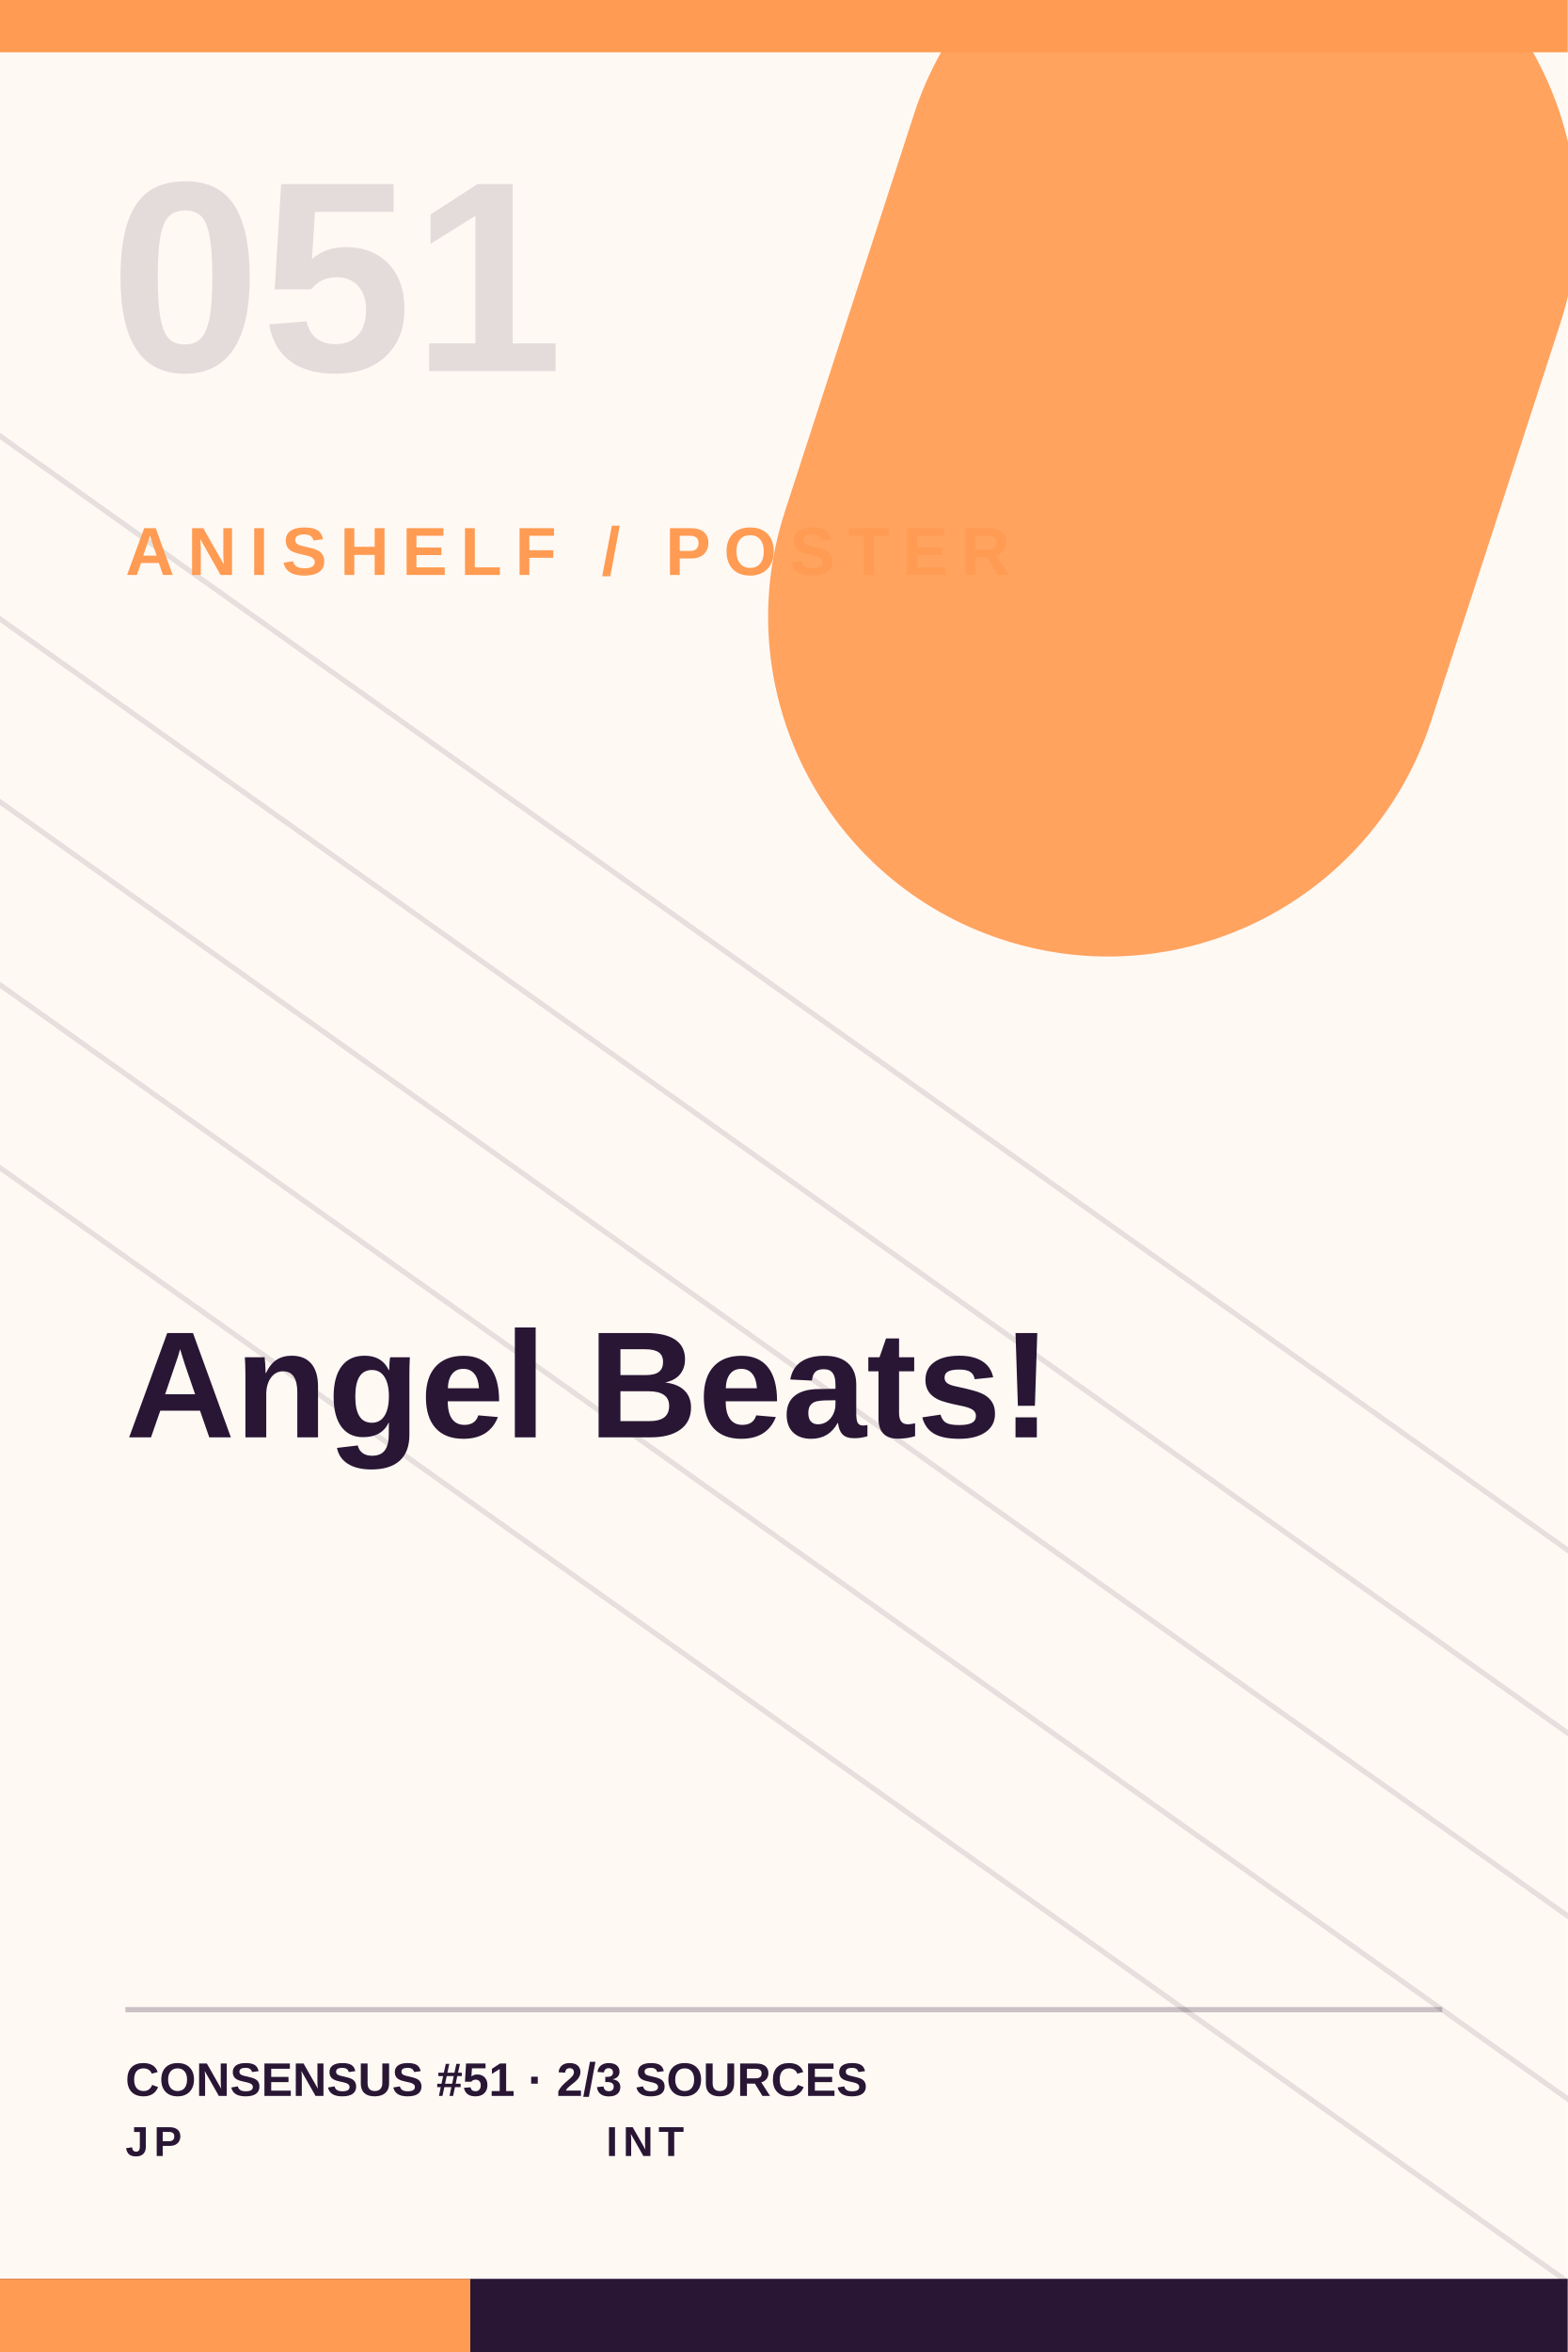
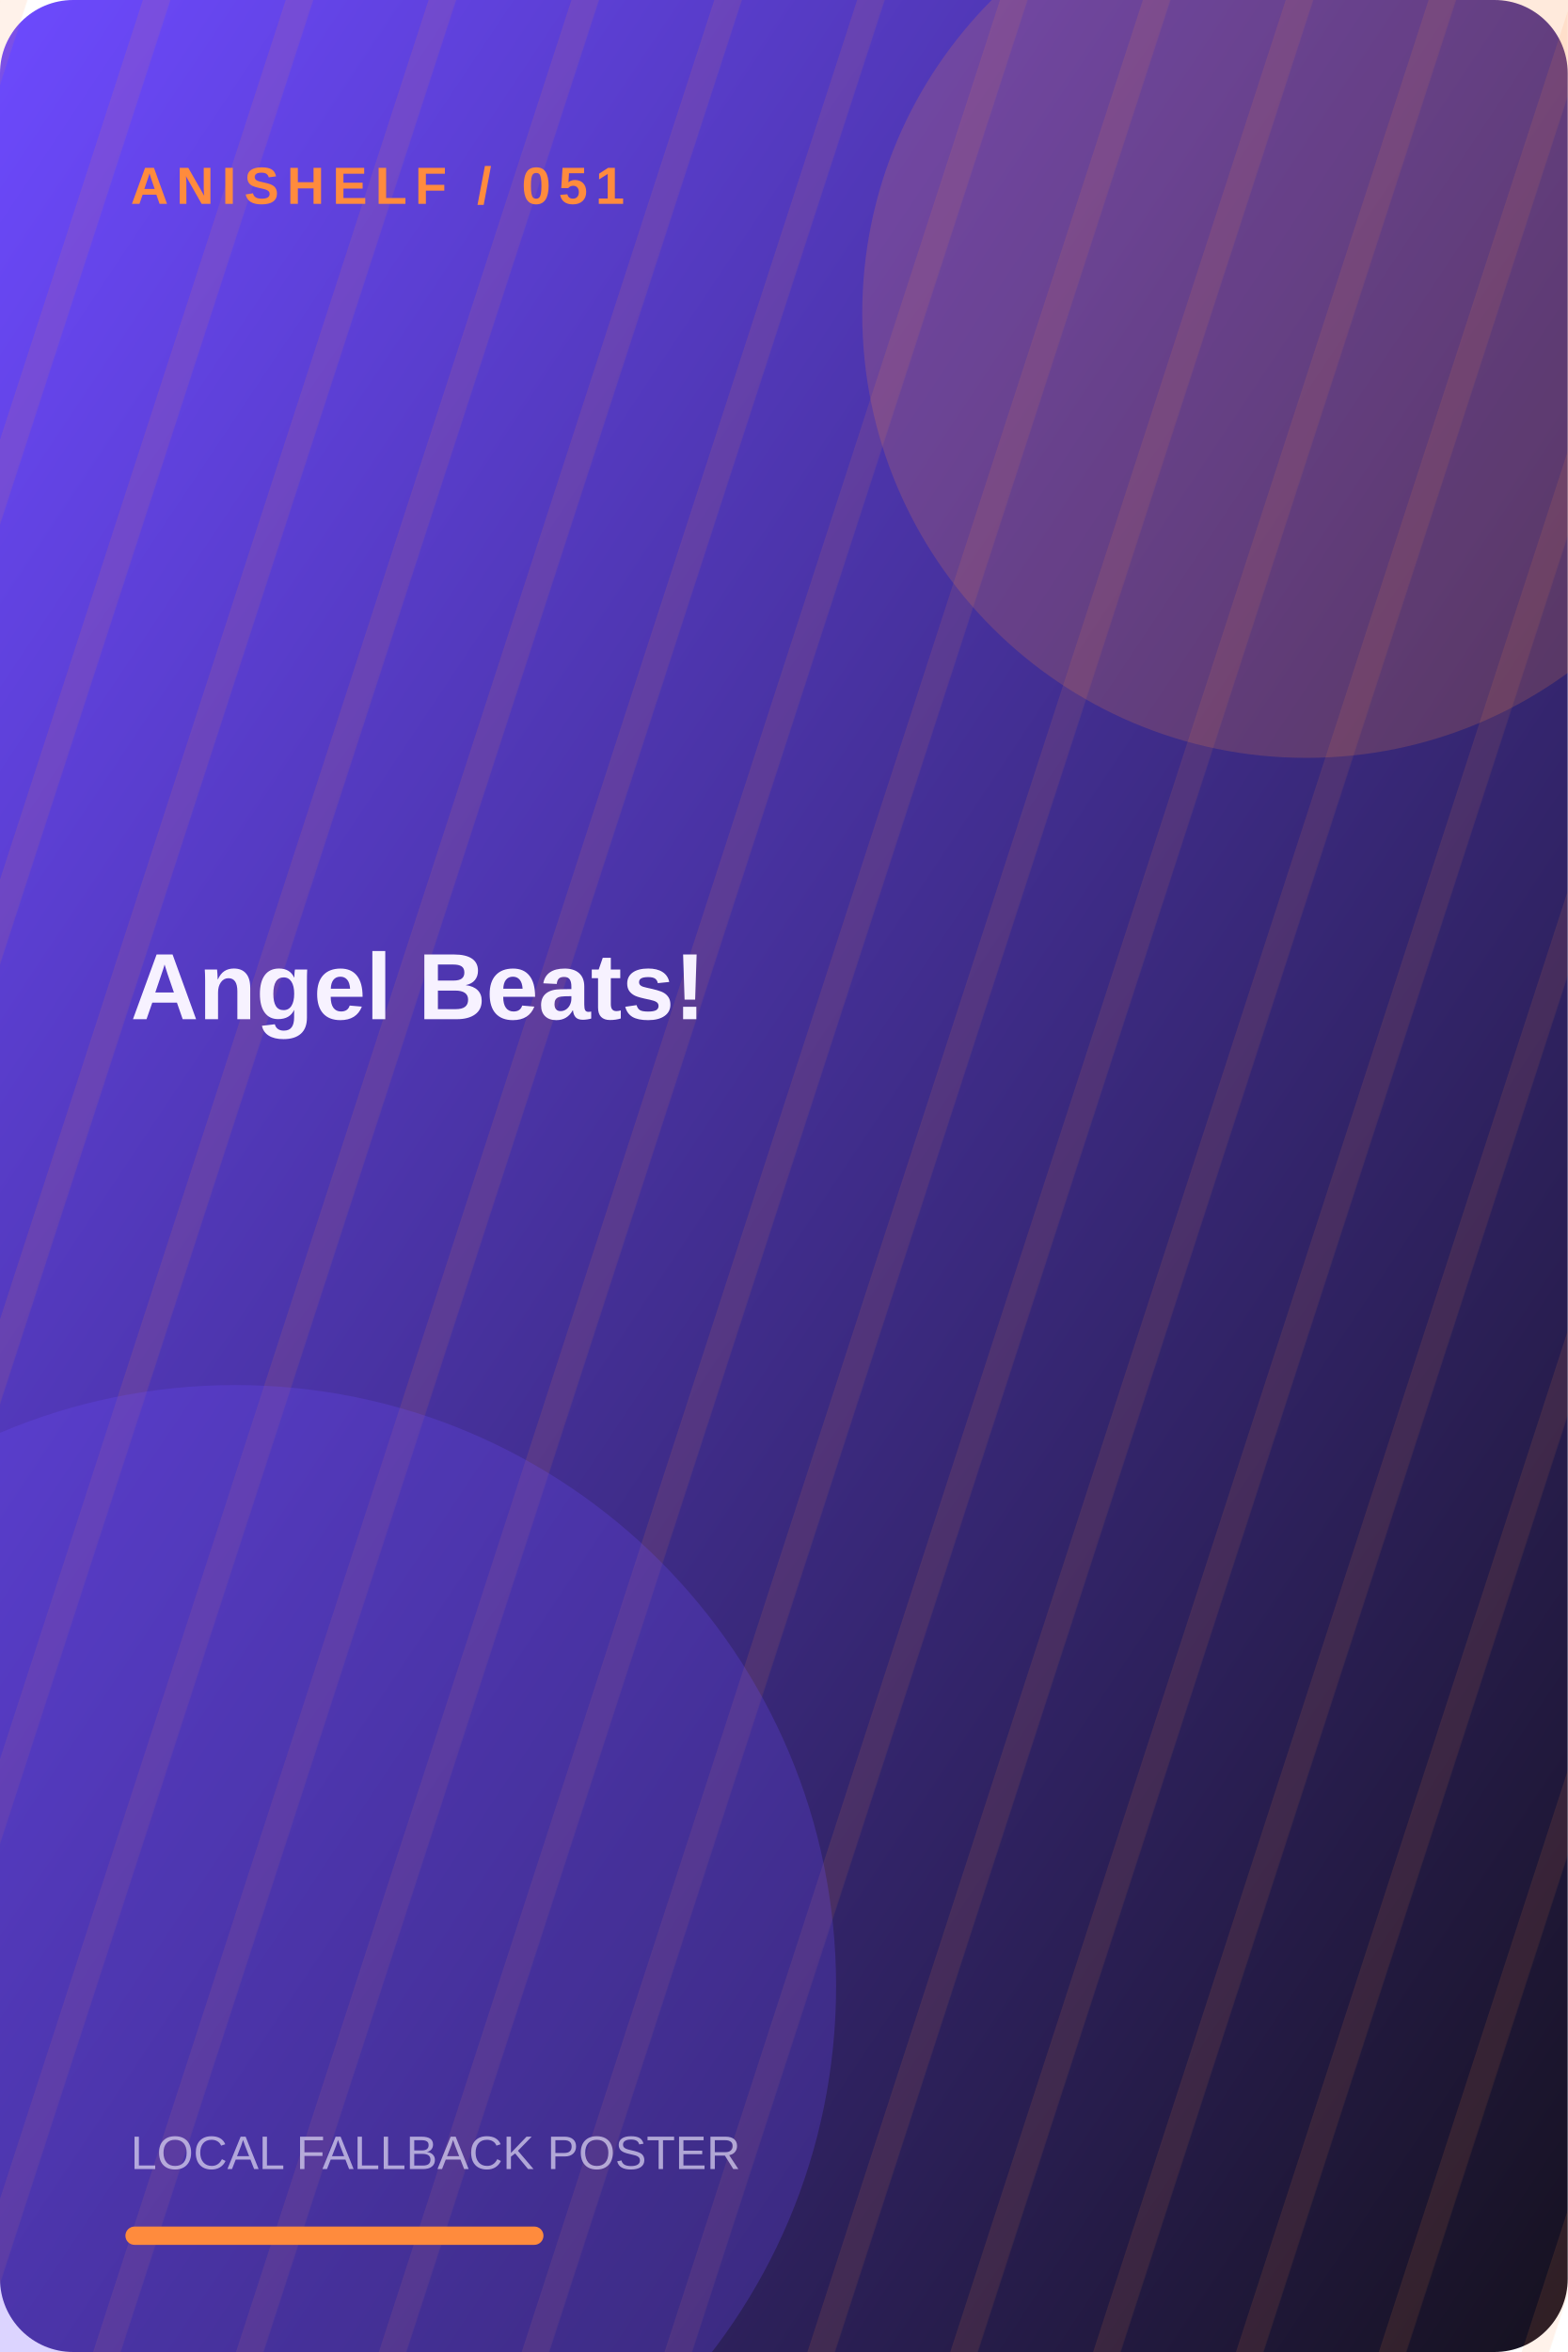
- <svg xmlns="http://www.w3.org/2000/svg" width="600" height="900" viewBox="0 0 600 900" role="img" aria-label="Angel Beats!">
-   <rect width="600" height="900" fill="#fff9f4" />
-   <rect x="0" y="0" width="600" height="20" fill="#ff9b52" />
-   <rect x="390" y="-80" width="260" height="420" rx="130" fill="#ff9b52" opacity=".92" transform="rotate(18 390 -80)" />
-   <g opacity=".12" stroke="#291634" stroke-width="2">
-     <path d="M-80 180 L680 720" />
-     <path d="M-80 110 L680 650" />
-     <path d="M-80 250 L680 790" />
-     <path d="M-80 320 L680 860" />
-     <path d="M-80 390 L680 930" />
-   </g>
-   <text x="42" y="142" fill="#291634" font-family="Arial, Helvetica, sans-serif" font-size="104" font-weight="900" opacity=".13">051</text>
-   <text x="48" y="220" fill="#ff9b52" font-family="Arial, Helvetica, sans-serif" font-size="26" font-weight="900" letter-spacing="5">ANISHELF / POSTER</text>
-   <text fill="#291634" font-family="Arial, Helvetica, sans-serif" font-size="58" font-weight="900">
-     <tspan x="48" y="550">Angel Beats!</tspan>
-   </text>
-   <rect x="48" y="768" width="504" height="2" fill="#291634" opacity=".25" />
-   <text x="48" y="802" fill="#291634" font-family="Arial, Helvetica, sans-serif" font-size="18" font-weight="700">CONSENSUS #51  ·  2/3 SOURCES</text>
-   <style>.badge{font:900 16px Arial,Helvetica,sans-serif;fill:#291634;letter-spacing:2px}</style>
-   <text x="48" y="825" class="badge">JP</text>
-   <text x="232" y="825" class="badge">INT</text>
-   <rect x="0" y="872" width="600" height="28" fill="#291634" />
-   <rect x="0" y="872" width="180" height="28" fill="#ff9b52" />
+ <svg xmlns="http://www.w3.org/2000/svg" width="600" height="900" viewBox="0 0 600 900">
+   <defs>
+     <linearGradient id="g" x1="0" y1="0" x2="1" y2="1">
+       <stop stop-color="#6d4aff" />
+       <stop offset="1" stop-color="#15111e" />
+     </linearGradient>
+     <pattern id="p" width="52" height="52" patternUnits="userSpaceOnUse" patternTransform="rotate(18)">
+       <rect width="10" height="52" fill="#ff8b3d" opacity=".11" />
+     </pattern>
+   </defs>
+   <rect width="600" height="900" rx="28" fill="url(#g)" />
+   <rect width="600" height="900" fill="url(#p)" />
+   <circle cx="500" cy="120" r="170" fill="#ff8b3d" opacity=".18" />
+   <circle cx="90" cy="760" r="230" fill="#6d4aff" opacity=".24" />
+   <text x="50" y="78" fill="#ff8b3d" font-family="Arial,sans-serif" font-size="20" font-weight="800" letter-spacing="3">ANISHELF / 051</text>
+   <text x="50" y="390" fill="#f7f2ff" font-family="Arial,sans-serif" font-size="36" font-weight="800">Angel Beats!</text>
+   <text x="50" y="830" fill="#d6cfee" opacity=".75" font-family="Arial,sans-serif" font-size="18">LOCAL FALLBACK POSTER</text>
+   <rect x="48" y="852" width="160" height="7" rx="3.5" fill="#ff8b3d" />
</svg>
